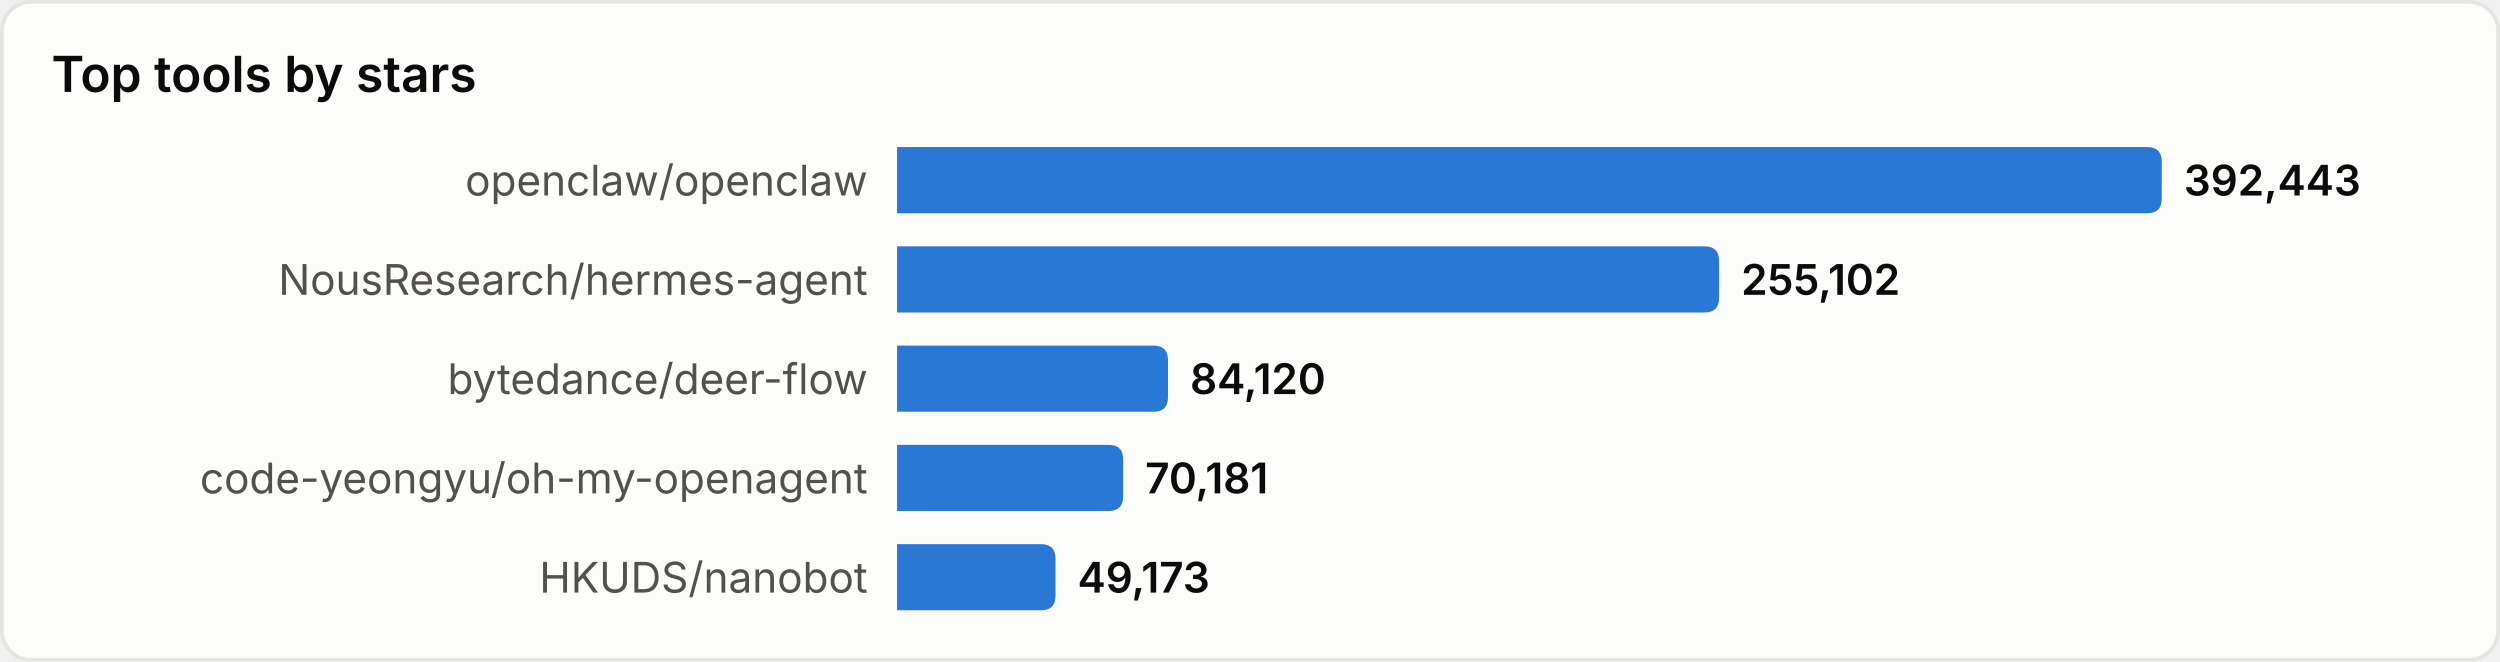
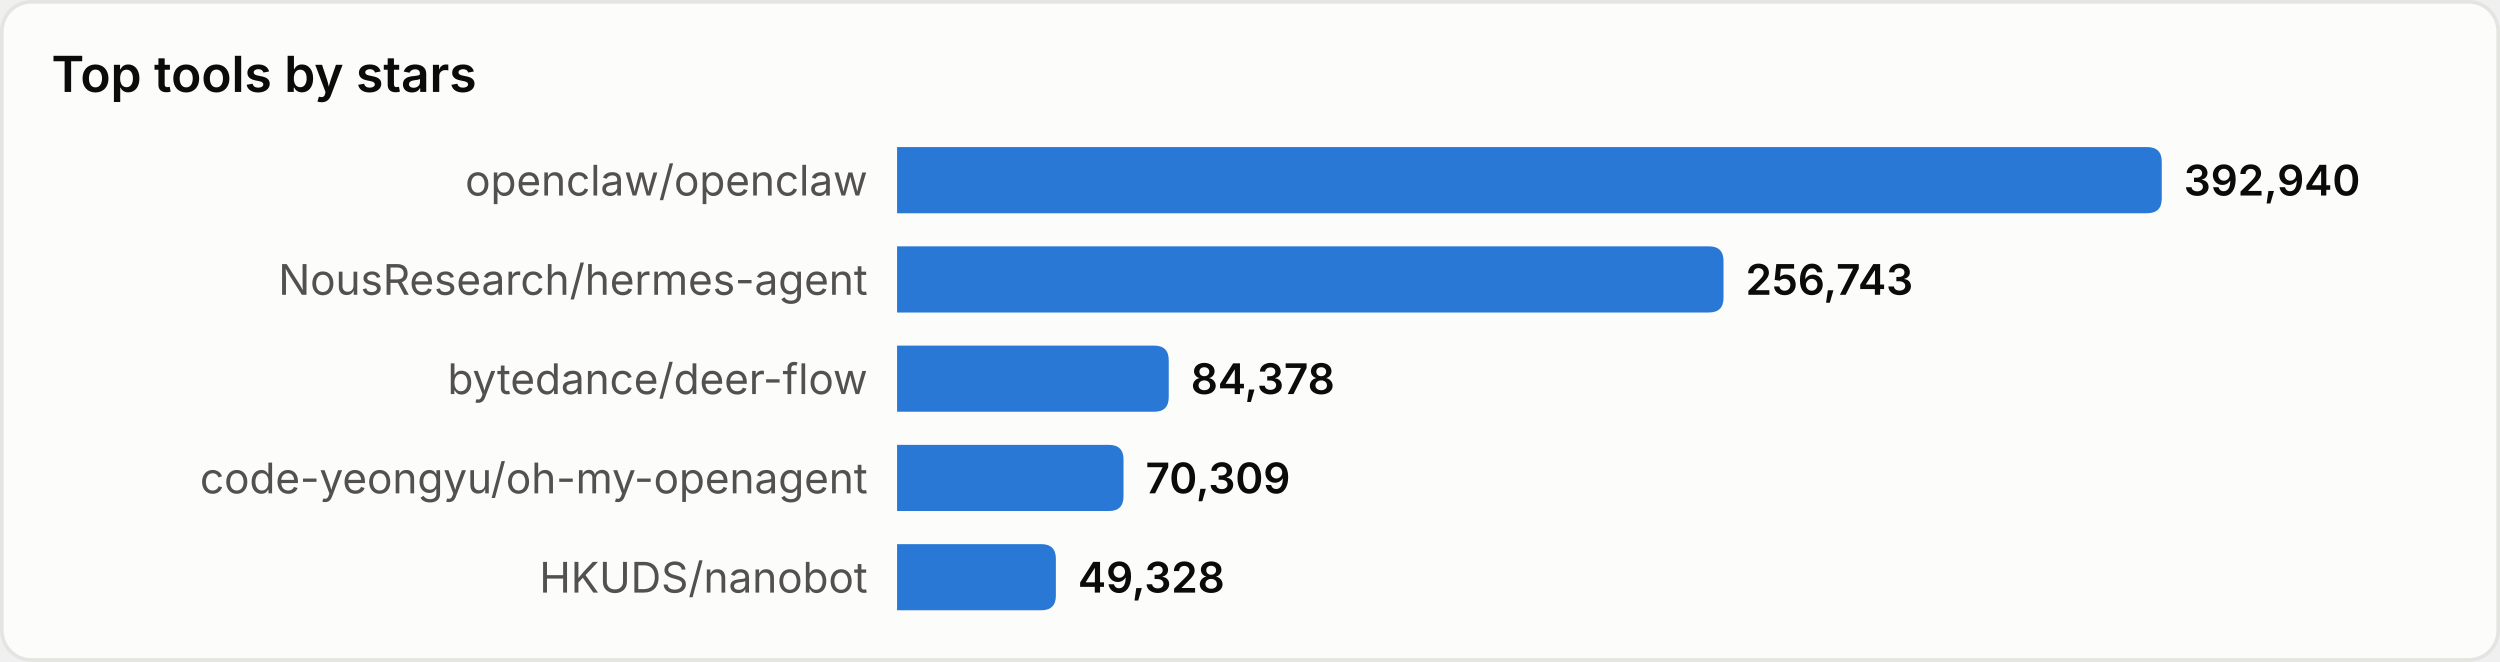
<svg xmlns="http://www.w3.org/2000/svg" width="680" height="180" viewBox="0 0 680 180" role="img" aria-label="Top tools by stars">
  <style>
text{font-family:system-ui,-apple-system,'Segoe UI',sans-serif}
.srf{fill:#fcfcfb;stroke:#e4e4e0}.ttl{fill:#0b0b0b;font-size:13.5px;font-weight:600}
.lbl{fill:#52514e;font-size:11.5px}.val{fill:#0b0b0b;font-size:11.5px;font-weight:600}
.bar{fill:#2a78d6}
@media(prefers-color-scheme:dark){
.srf{fill:#1a1a19;stroke:#33332f}.ttl{fill:#ffffff}
.lbl{fill:#c3c2b7}.val{fill:#ffffff}.bar{fill:#3987e5}
}
</style>
  <rect x="0.5" y="0.5" width="679" height="179" rx="8" class="srf" />
  <text x="14" y="25" class="ttl">Top tools by stars</text>
  <text x="236" y="49.0" class="lbl" text-anchor="end" dominant-baseline="central">openclaw/openclaw</text>
  <path d="M244,40 h340.0 q4,0 4,4 v10 q0,4 -4,4 h-340.0 z" class="bar" />
-   <text x="594.0" y="49.0" class="val" dominant-baseline="central">392,443</text>
+   <text x="594.0" y="49.0" class="val" dominant-baseline="central">392,940</text>
  <text x="236" y="76.0" class="lbl" text-anchor="end" dominant-baseline="central">NousResearch/hermes-agent</text>
-   <path d="M244,67 h219.6 q4,0 4,4 v10 q0,4 -4,4 h-219.6 z" class="bar" />
-   <text x="473.6" y="76.0" class="val" dominant-baseline="central">255,102</text>
+   <path d="M244,67 h220.8 q4,0 4,4 v10 q0,4 -4,4 h-220.8 z" class="bar" />
+   <text x="474.8" y="76.0" class="val" dominant-baseline="central">256,743</text>
  <text x="236" y="103.0" class="lbl" text-anchor="end" dominant-baseline="central">bytedance/deer-flow</text>
-   <path d="M244,94 h69.7 q4,0 4,4 v10 q0,4 -4,4 h-69.7 z" class="bar" />
-   <text x="323.7" y="103.0" class="val" dominant-baseline="central">84,120</text>
+   <path d="M244,94 h69.9 q4,0 4,4 v10 q0,4 -4,4 h-69.9 z" class="bar" />
+   <text x="323.9" y="103.0" class="val" dominant-baseline="central">84,378</text>
  <text x="236" y="130.0" class="lbl" text-anchor="end" dominant-baseline="central">code-yeongyu/oh-my-openagent</text>
-   <path d="M244,121 h57.5 q4,0 4,4 v10 q0,4 -4,4 h-57.5 z" class="bar" />
-   <text x="311.5" y="130.0" class="val" dominant-baseline="central">70,181</text>
+   <path d="M244,121 h57.6 q4,0 4,4 v10 q0,4 -4,4 h-57.6 z" class="bar" />
+   <text x="311.6" y="130.0" class="val" dominant-baseline="central">70,309</text>
  <text x="236" y="157.0" class="lbl" text-anchor="end" dominant-baseline="central">HKUDS/nanobot</text>
-   <path d="M244,148 h39.1 q4,0 4,4 v10 q0,4 -4,4 h-39.1 z" class="bar" />
-   <text x="293.1" y="157.0" class="val" dominant-baseline="central">49,173</text>
+   <path d="M244,148 h39.2 q4,0 4,4 v10 q0,4 -4,4 h-39.2 z" class="bar" />
+   <text x="293.2" y="157.0" class="val" dominant-baseline="central">49,328</text>
</svg>
